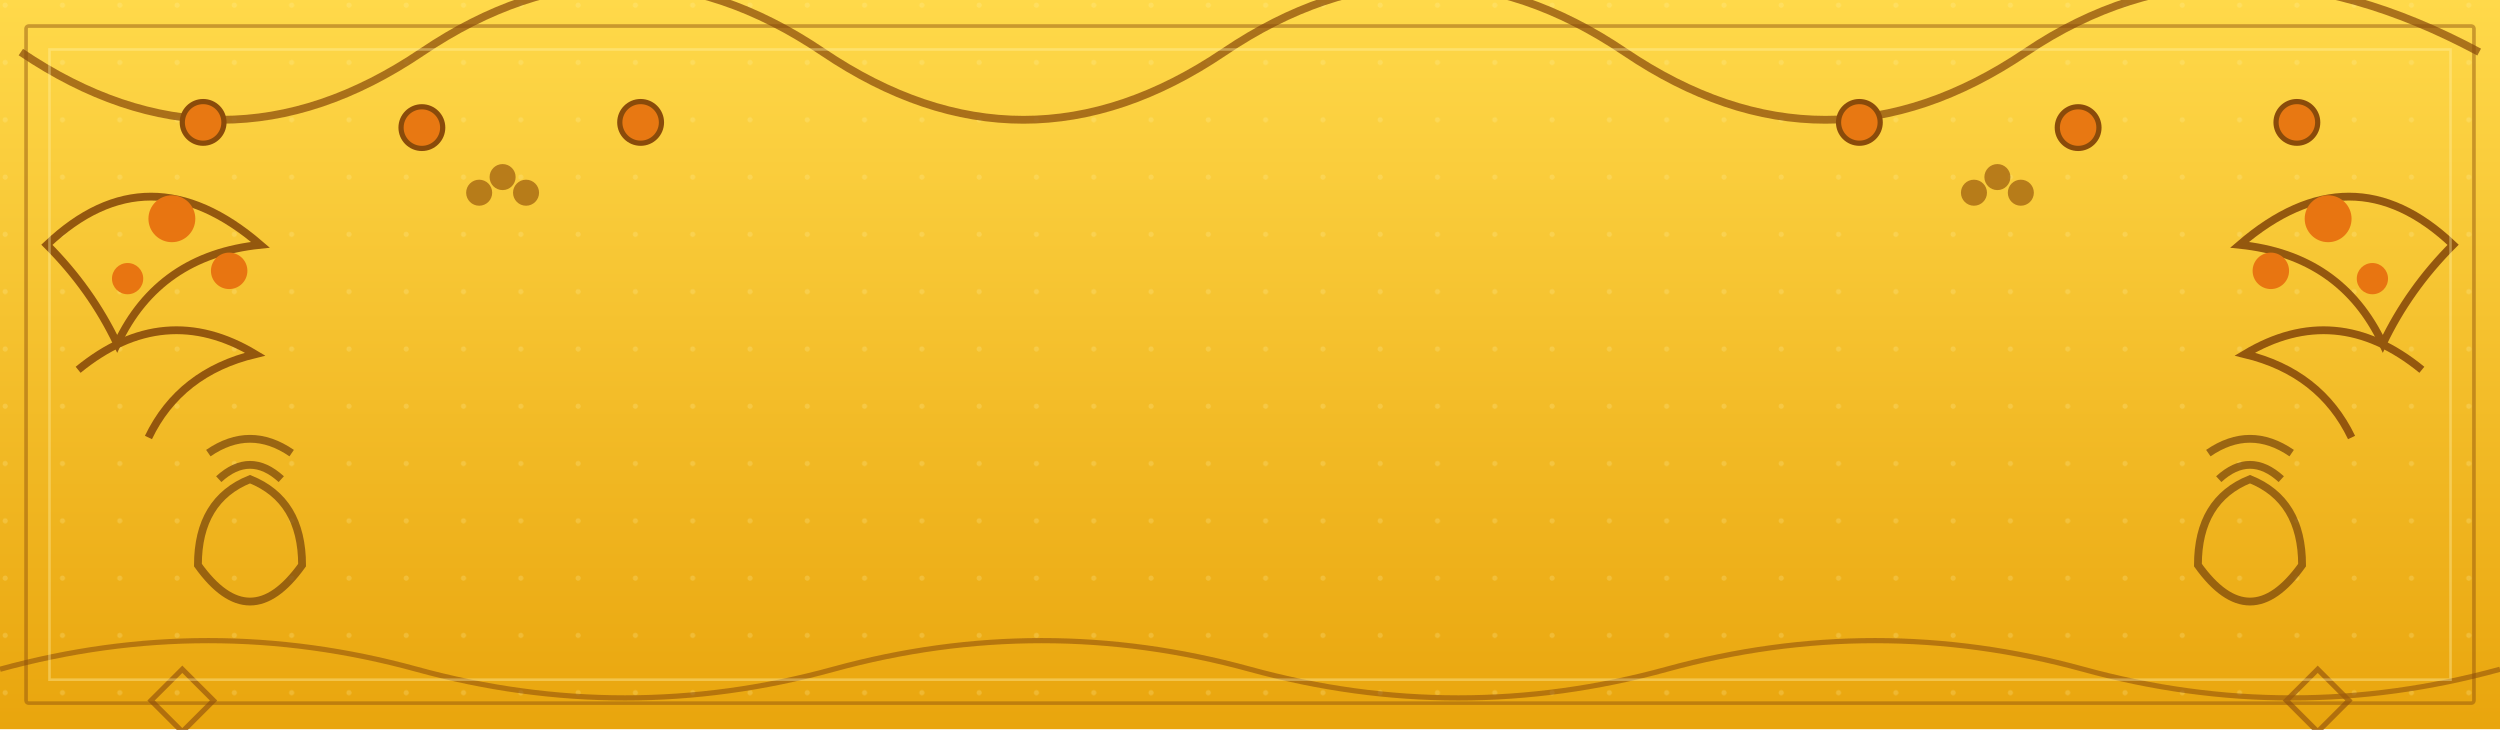
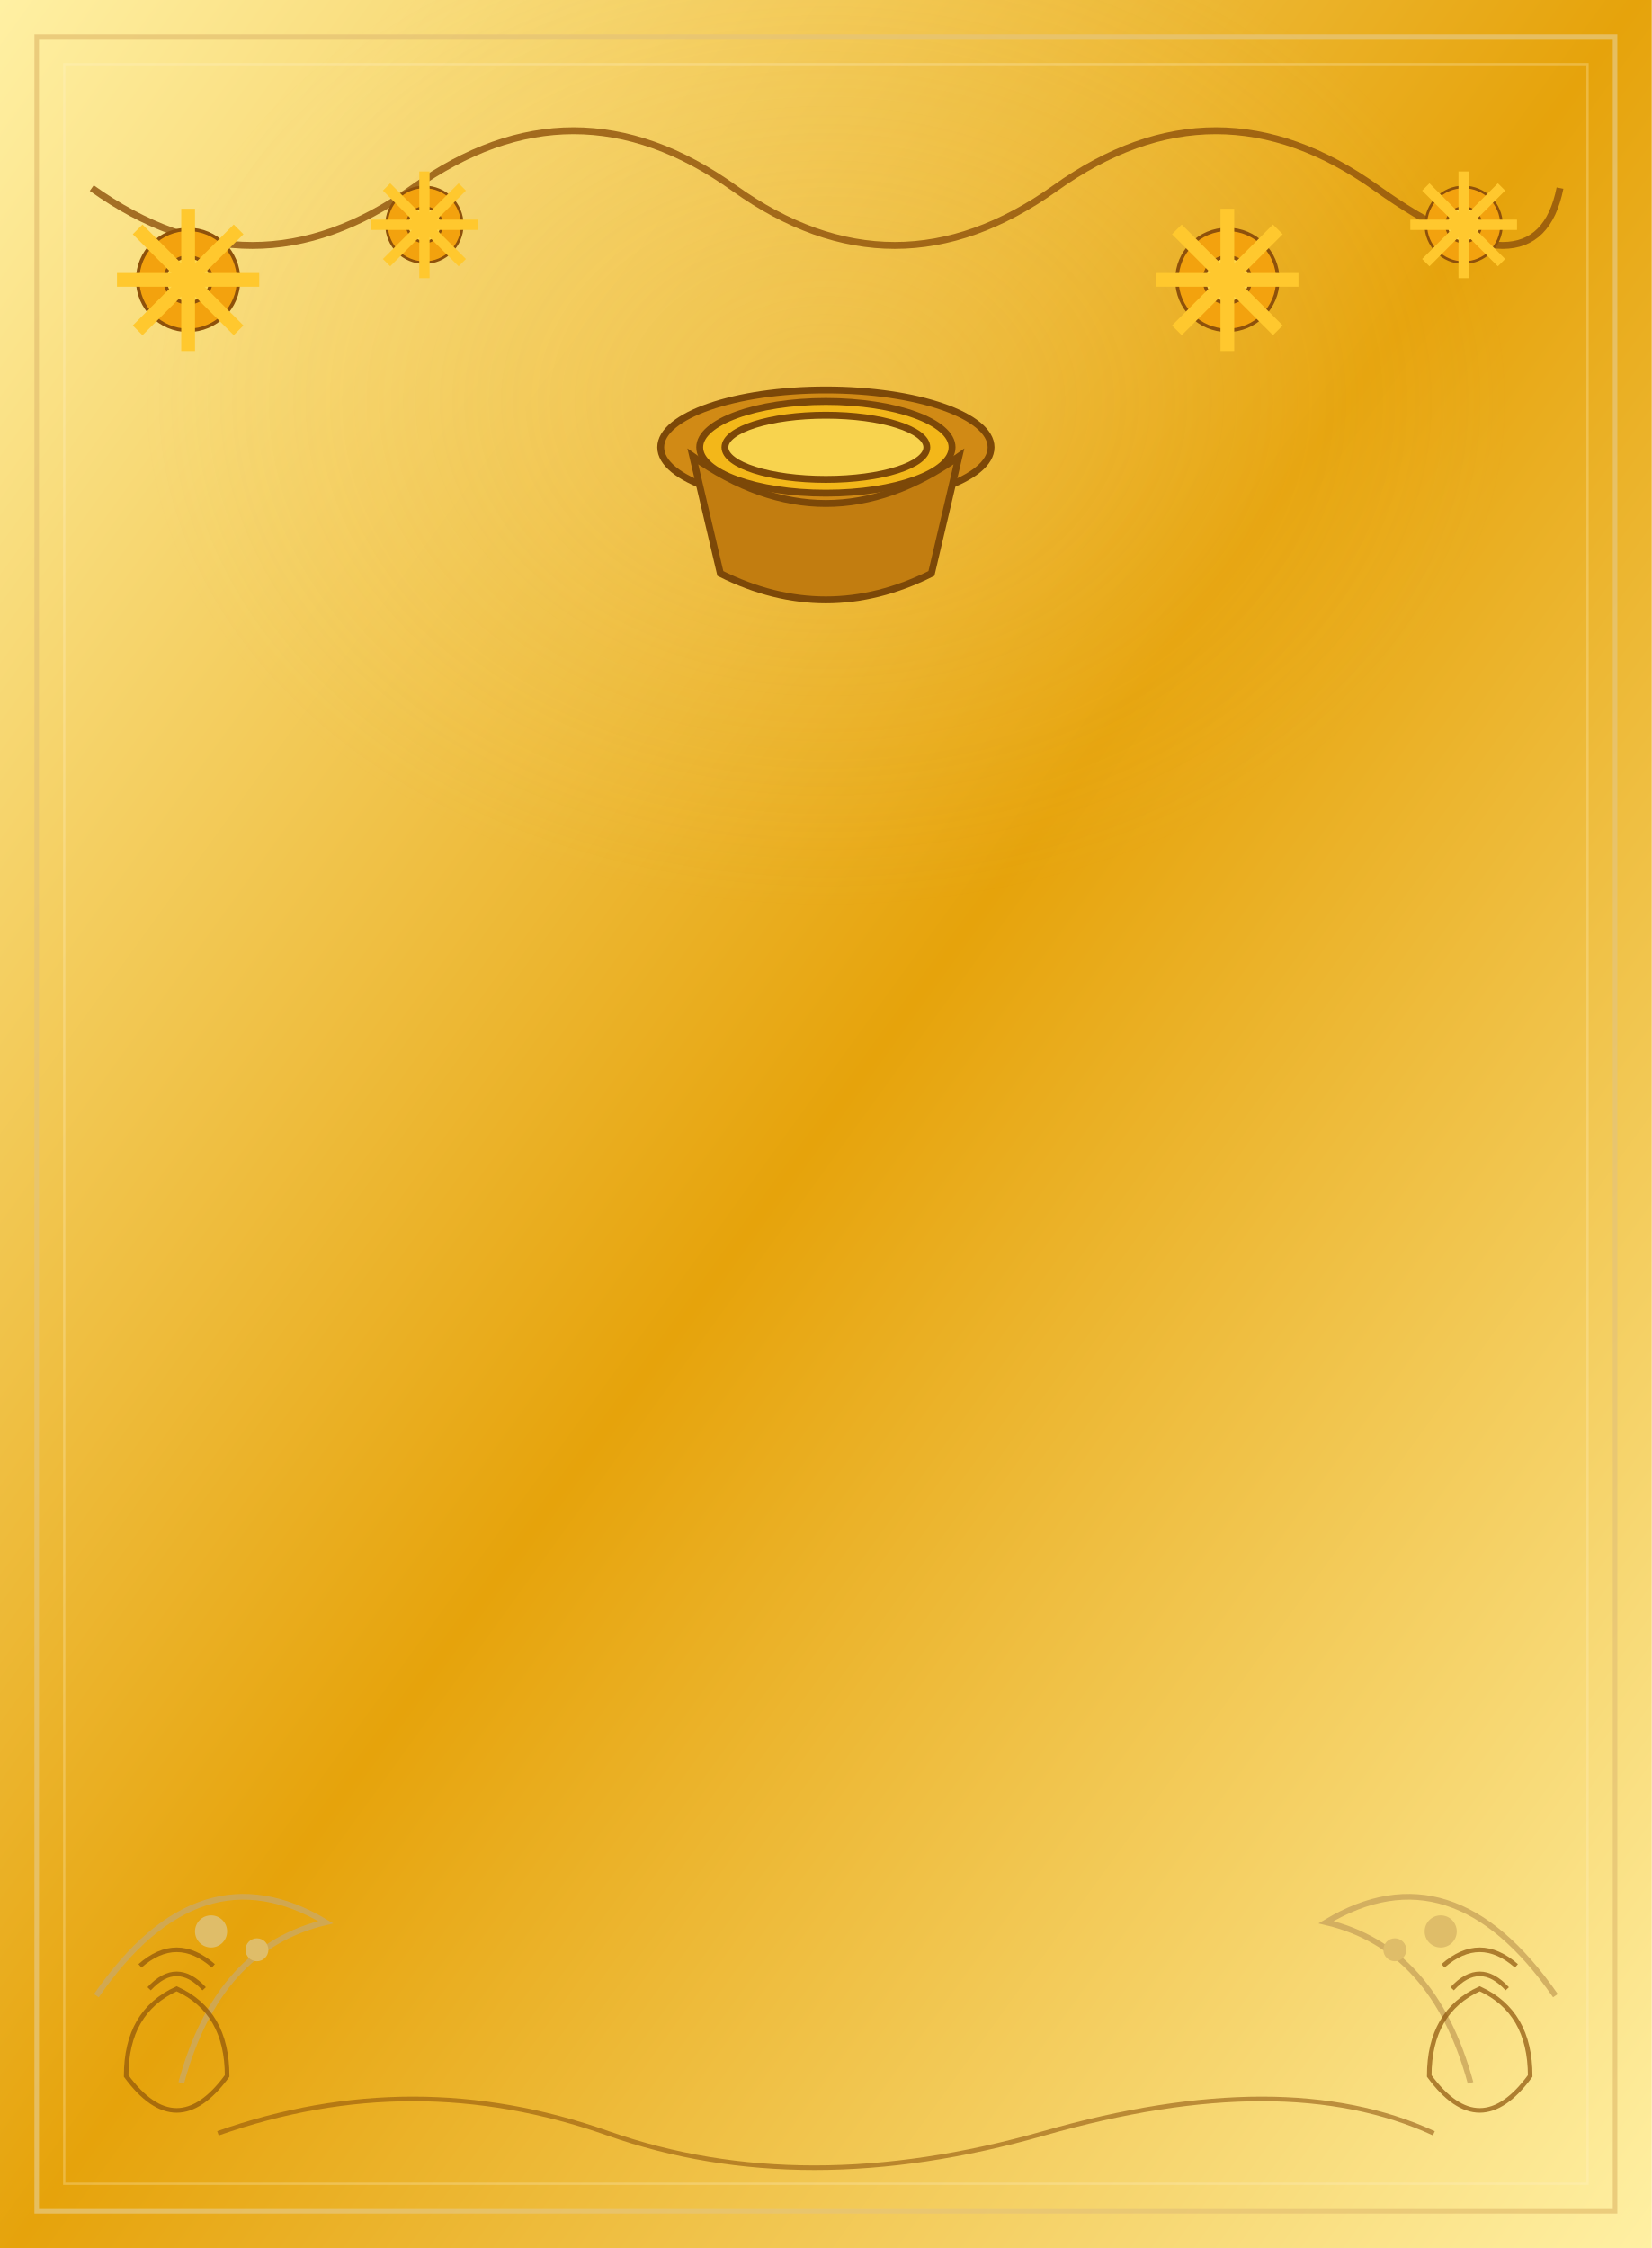
- <svg xmlns="http://www.w3.org/2000/svg" viewBox="0 0 960 280">
+ <svg xmlns="http://www.w3.org/2000/svg" viewBox="0 0 720 980" preserveAspectRatio="none">
  <defs>
-     <linearGradient id="bg" x1="0" y1="0" x2="0" y2="1">
-       <stop stop-color="#ffd94a" />
-       <stop offset="1" stop-color="#e9a50d" />
+     <linearGradient id="b" x1="0" y1="0" x2="1" y2="1">
+       <stop stop-color="#fff0a3" />
+       <stop offset=".5" stop-color="#e6a30b" />
+       <stop offset="1" stop-color="#fff0a3" />
    </linearGradient>
-     <linearGradient id="gold" x1="0" y1="0" x2="1" y2="1">
-       <stop stop-color="#8a4b0a" />
-       <stop offset=".5" stop-color="#b86f13" />
-       <stop offset="1" stop-color="#70400a" />
-     </linearGradient>
-     <pattern id="dots" width="22" height="22" patternUnits="userSpaceOnUse">
-       <circle cx="2" cy="2" r="1" fill="#fff3a8" opacity=".22" />
-     </pattern>
+     <radialGradient id="g">
+       <stop stop-color="#f3d37a" stop-opacity=".22" />
+       <stop offset="1" stop-color="#f3d37a" stop-opacity="0" />
+     </radialGradient>
  </defs>
-   <rect width="960" height="280" fill="url(#bg)" />
-   <rect width="960" height="280" fill="url(#dots)" />
-   <path d="M8 20 Q85 72 162 20 T316 20 T470 20 T624 20 T778 20 T952 20" fill="none" stroke="#8a4b0a" stroke-width="3" opacity=".72" />
-   <g fill="#e87812" stroke="#8a4b0a" stroke-width="2">
-     <circle cx="78" cy="47" r="8" />
-     <circle cx="162" cy="49" r="8" />
-     <circle cx="246" cy="47" r="8" />
-     <circle cx="714" cy="47" r="8" />
-     <circle cx="798" cy="49" r="8" />
-     <circle cx="882" cy="47" r="8" />
+   <rect width="720" height="980" fill="url(#b)" />
+   <ellipse cx="360" cy="175" rx="300" ry="220" fill="url(#g)" />
+   <rect x="16" y="16" width="688" height="948" fill="none" stroke="#e6c474" stroke-width="2" opacity=".8" />
+   <rect x="28" y="28" width="664" height="924" fill="none" stroke="#fff0c8" opacity=".28" />
+   <path d="M40 82Q110 132 180 82T320 82T460 82T600 82T680 82" fill="none" stroke="#8e510b" stroke-width="3" opacity=".8" />
+   <g fill="#f3a20e" stroke="#8e510b" stroke-width="1.5">
+     <g transform="translate(82 122) scale(1)">
+       <circle r="22" />
+       <circle r="10" fill="#ffd94d" />
+       <path d="M0-31v62M-31 0h62M-22-22l44 44M22-22L-22 22" fill="none" stroke="#ffc82e" stroke-width="6" />
+     </g>
+     <g transform="translate(185 98) scale(0.75)">
+       <circle r="22" />
+       <circle r="10" fill="#ffd94d" />
+       <path d="M0-31v62M-31 0h62M-22-22l44 44M22-22L-22 22" fill="none" stroke="#ffc82e" stroke-width="6" />
+     </g>
+     <g transform="translate(535 122) scale(1)">
+       <circle r="22" />
+       <circle r="10" fill="#ffd94d" />
+       <path d="M0-31v62M-31 0h62M-22-22l44 44M22-22L-22 22" fill="none" stroke="#ffc82e" stroke-width="6" />
+     </g>
+     <g transform="translate(638 98) scale(0.75)">
+       <circle r="22" />
+       <circle r="10" fill="#ffd94d" />
+       <path d="M0-31v62M-31 0h62M-22-22l44 44M22-22L-22 22" fill="none" stroke="#ffc82e" stroke-width="6" />
+     </g>
  </g>
-   <g fill="none" stroke="#8a4b0a" stroke-width="3" opacity=".9">
-     <path d="M18 94 Q57 57 100 94 Q61 98 45 132 Q35 111 18 94Z" />
-     <path d="M30 142 Q63 115 98 136 Q69 143 57 168" />
+   <g transform="translate(360 195)" stroke="#7c4808" stroke-width="3">
+     <ellipse rx="72" ry="25" fill="#d18a15" />
+     <path d="M-58 4Q0 45 58 4L46 55Q0 78-46 55Z" fill="#c27d10" />
+     <ellipse rx="55" ry="20" fill="#f3b719" />
+     <ellipse rx="44" ry="14" fill="#f8d34e" />
  </g>
-   <g fill="#e87511">
-     <circle cx="66" cy="84" r="9" />
-     <circle cx="88" cy="104" r="7" />
-     <circle cx="49" cy="107" r="6" />
+   <g fill="none" stroke="#cda85d" stroke-width="2.5" opacity=".85">
+     <path d="M42 870q45-65 100-32q-47 11-63 70" />
+     <path d="M678 870q-45-65-100-32q47 11 63 70" />
  </g>
-   <g fill="none" stroke="#8a4b0a" stroke-width="3" opacity=".9">
-     <path d="M942 94 Q903 57 860 94 Q899 98 915 132 Q925 111 942 94Z" />
-     <path d="M930 142 Q897 115 862 136 Q891 143 903 168" />
+   <g fill="#dfbd69">
+     <circle cx="92" cy="842" r="7" />
+     <circle cx="112" cy="850" r="5" />
+     <circle cx="628" cy="842" r="7" />
+     <circle cx="608" cy="850" r="5" />
  </g>
-   <g fill="#e87511">
-     <circle cx="894" cy="84" r="9" />
-     <circle cx="872" cy="104" r="7" />
-     <circle cx="911" cy="107" r="6" />
+   <g fill="none" stroke="#8d540a" stroke-width="2" opacity=".7">
+     <path d="M55 905q0-28 22-38 22 10 22 38-11 15-22 15t-22-15z" />
+     <path d="M65 867q12-13 24 0M61 857q16-14 32 0" />
+     <path d="M623 905q0-28 22-38 22 10 22 38-11 15-22 15t-22-15z" />
+     <path d="M633 867q12-13 24 0M629 857q16-14 32 0" />
  </g>
-   <path d="M0 257 Q80 235 160 257 T320 257 T480 257 T640 257 T800 257 T960 257" fill="none" stroke="#8a4b0a" stroke-width="2" opacity=".55" />
-   <g fill="none" stroke="#9b5a0c" stroke-width="2" opacity=".72">
-     <path d="M58 269 l12 -12 12 12 -12 12z" />
-     <path d="M878 269 l12 -12 12 12 -12 12z" />
-   </g>
-   <g fill="none" stroke="#75410a" stroke-width="3" opacity=".7">
-     <path d="M76 217 Q76 192 96 184 Q116 192 116 217 Q106 231 96 231 Q86 231 76 217Z" />
-     <path d="M84 184 Q96 173 108 184 M80 174 Q96 163 112 174" />
-     <path d="M844 217 Q844 192 864 184 Q884 192 884 217 Q874 231 864 231 Q854 231 844 217Z" />
-     <path d="M852 184 Q864 173 876 184 M848 174 Q864 163 880 174" />
-   </g>
-   <g fill="#9b5a0c" opacity=".7">
-     <circle cx="184" cy="74" r="5" />
-     <circle cx="193" cy="68" r="5" />
-     <circle cx="202" cy="74" r="5" />
-     <circle cx="758" cy="74" r="5" />
-     <circle cx="767" cy="68" r="5" />
-     <circle cx="776" cy="74" r="5" />
-   </g>
-   <rect x="10" y="10" width="940" height="260" rx="1" fill="none" stroke="#8a4b0a" stroke-width="1.4" opacity=".45" />
-   <rect x="19" y="19" width="922" height="242" fill="none" stroke="#fff2aa" stroke-width="1" opacity=".38" />
+   <path d="M95 930Q180 900 265 930T455 930T625 930" fill="none" stroke="#8b4f0a" stroke-width="2" opacity=".55" />
</svg>
